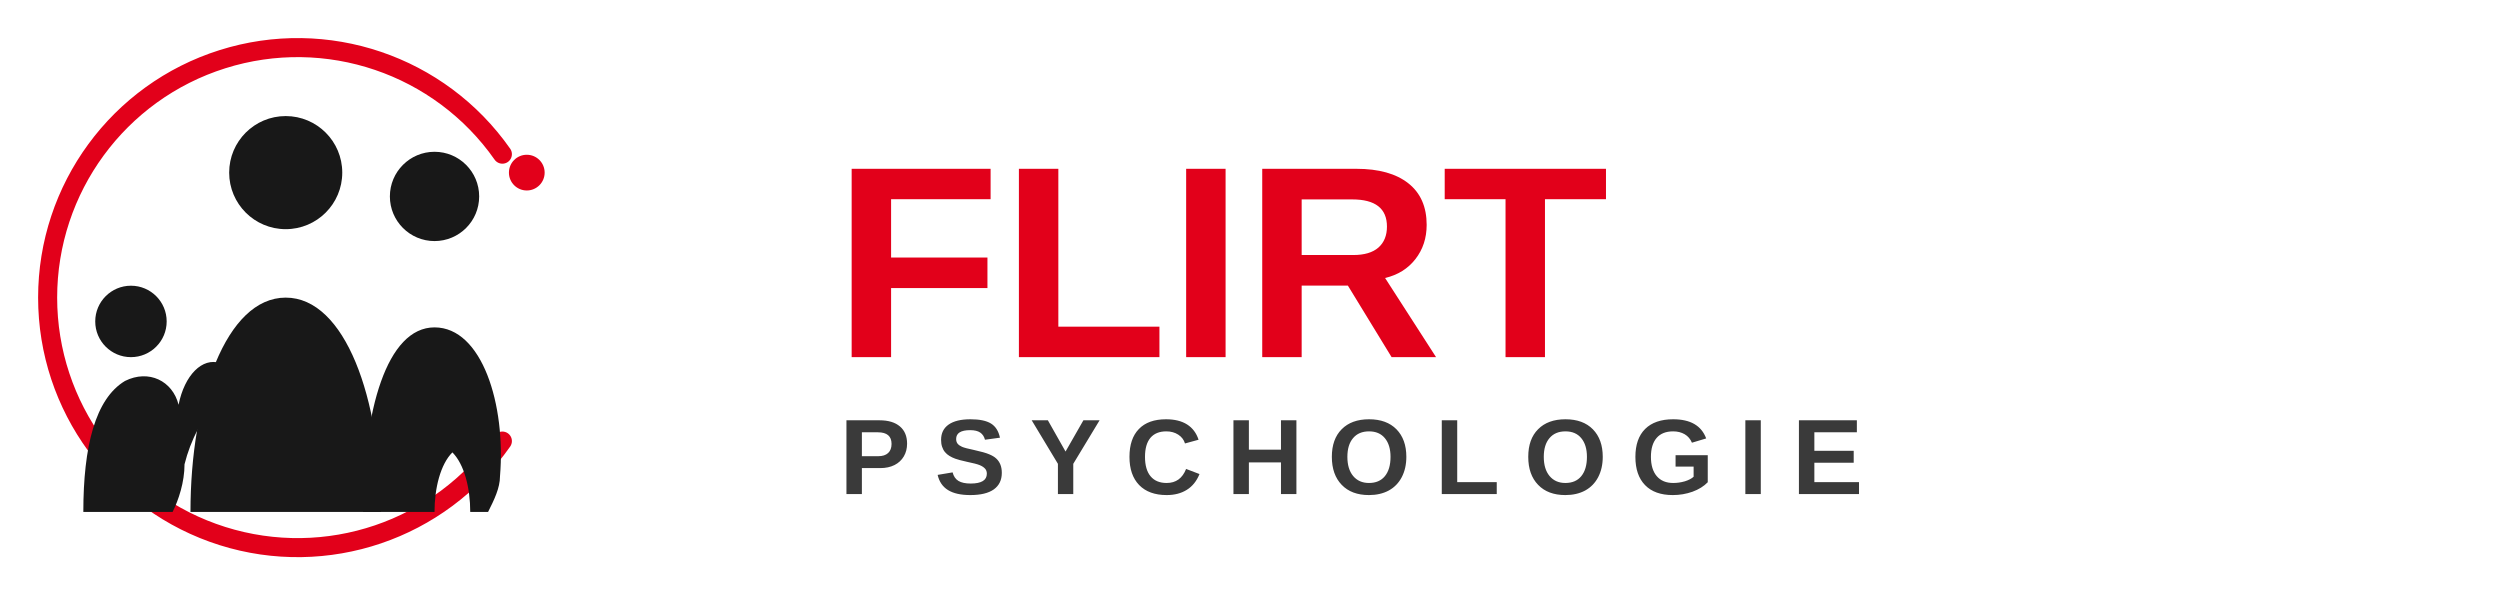
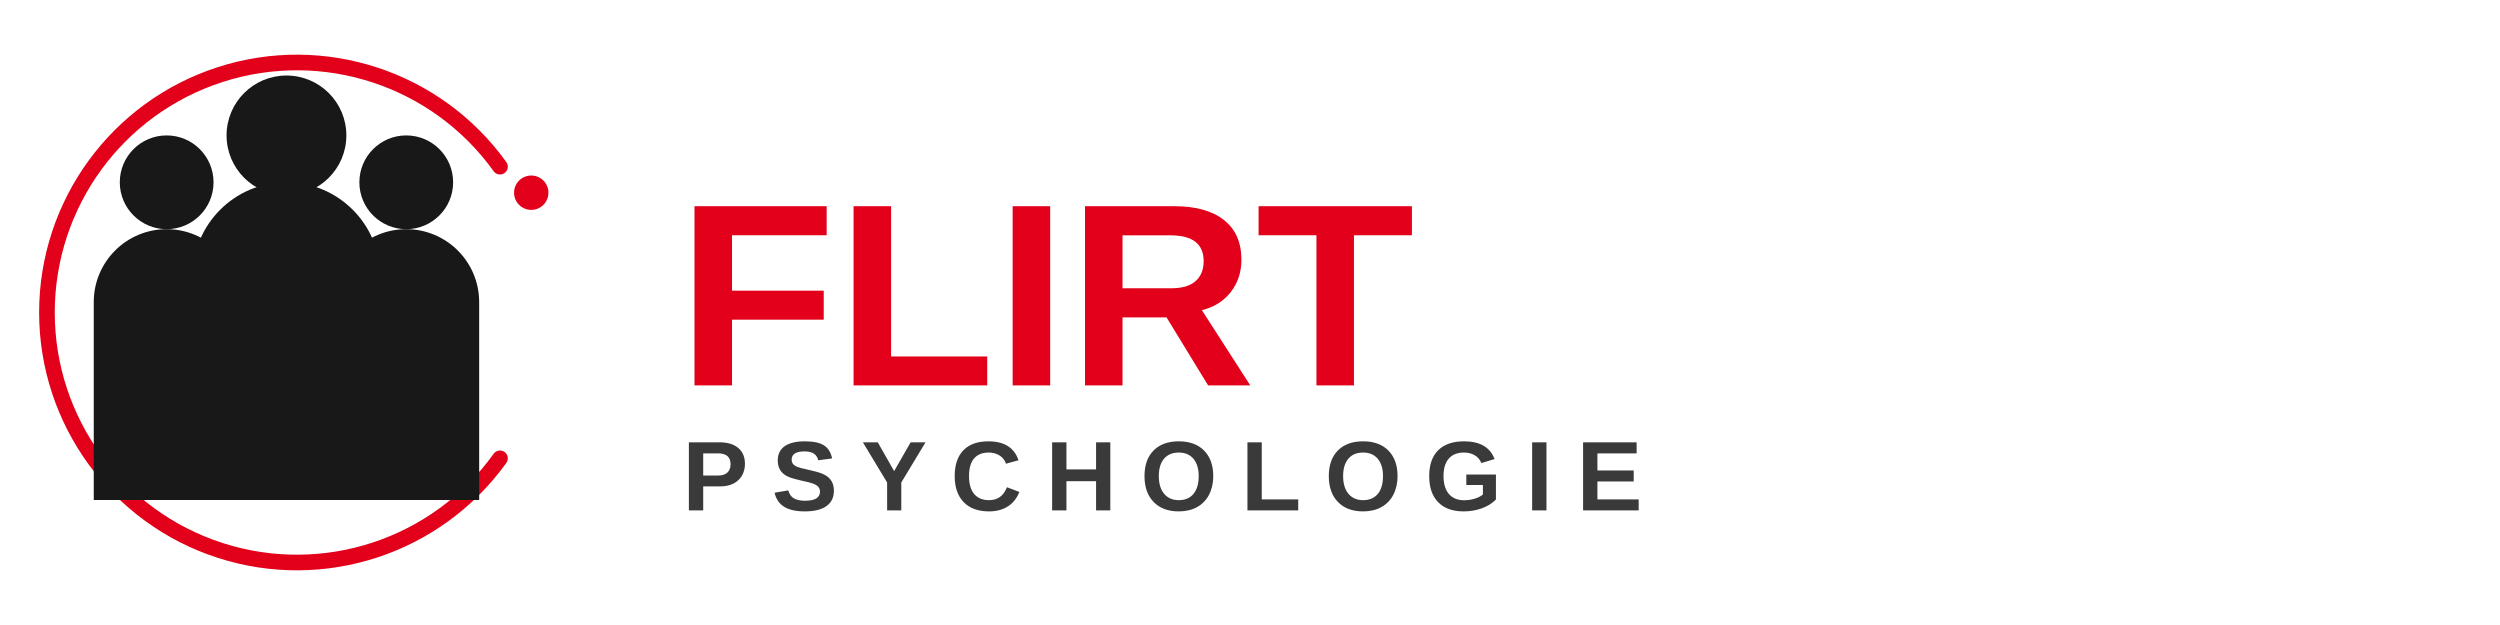
- <svg xmlns="http://www.w3.org/2000/svg" viewBox="0 0 420 100" role="img" aria-labelledby="logoTitle">
-   <path d="M84.4,74.1 A42,42 0 1 1 84.4,25.9" fill="none" stroke="#E2001A" stroke-width="3.2" stroke-linecap="round" />
-   <circle cx="88.5" cy="29" r="3" fill="#E2001A" />
+ <svg xmlns="http://www.w3.org/2000/svg" viewBox="0 0 480 120" role="img" aria-labelledby="logoTitle">
+   <path d="M96,88 A48,48 0 1 1 96,32" fill="none" stroke="#E2001A" stroke-width="3" stroke-linecap="round" />
+   <circle cx="102" cy="37" r="3.3" fill="#E2001A" />
  <g fill="#181818">
-     <circle cx="22" cy="54" r="6" />
-     <path d="M14,86 C14,75 16,67 21,64 C25,62 29,64 30,68 C31,63 34,60 37,61 C39,62 39,65 37,67 C34,70 32,74 31,78 C31,81 30,84 29,86 Z" />
-     <circle cx="48" cy="29" r="9.5" />
-     <path d="M32,86 C32,67 38,50 48,50 C58,50 64,67 64,86 Z" />
-     <circle cx="73" cy="33" r="7.5" />
-     <path d="M61,86 C61,69 65,55 73,55 C81,55 85,68 84,80 C84,82 83,84 82,86 L79,86 C79,82 78,78 76,76 C74,78 73,82 73,86 Z" />
+     <circle cx="32" cy="35" r="9" />
+     <path d="M18,96 L18,58 A14,14 0 0 1 46,58 L46,96 Z" />
+     <circle cx="78" cy="35" r="9" />
+     <path d="M64,96 L64,58 A14,14 0 0 1 92,58 L92,96 Z" />
+     <circle cx="55" cy="26" r="11.5" />
+     <path d="M37,96 L37,53 A18,18 0 0 1 73,53 L73,96 Z" />
  </g>
-   <text x="140" y="60" font-family="Arial, Helvetica, sans-serif" font-weight="800" font-size="46" fill="#E2001A">FLIRT</text>
-   <text x="141" y="83" font-family="Arial, Helvetica, sans-serif" font-weight="700" font-size="18" letter-spacing="4" fill="#3a3a3a">PSYCHOLOGIE</text>
+   <text x="130" y="74" font-family="Arial, Helvetica, sans-serif" font-weight="800" font-size="50" fill="#E2001A">FLIRT</text>
+   <text x="131" y="98" font-family="Arial, Helvetica, sans-serif" font-weight="700" font-size="19" letter-spacing="4.5" fill="#3a3a3a">PSYCHOLOGIE</text>
</svg>
